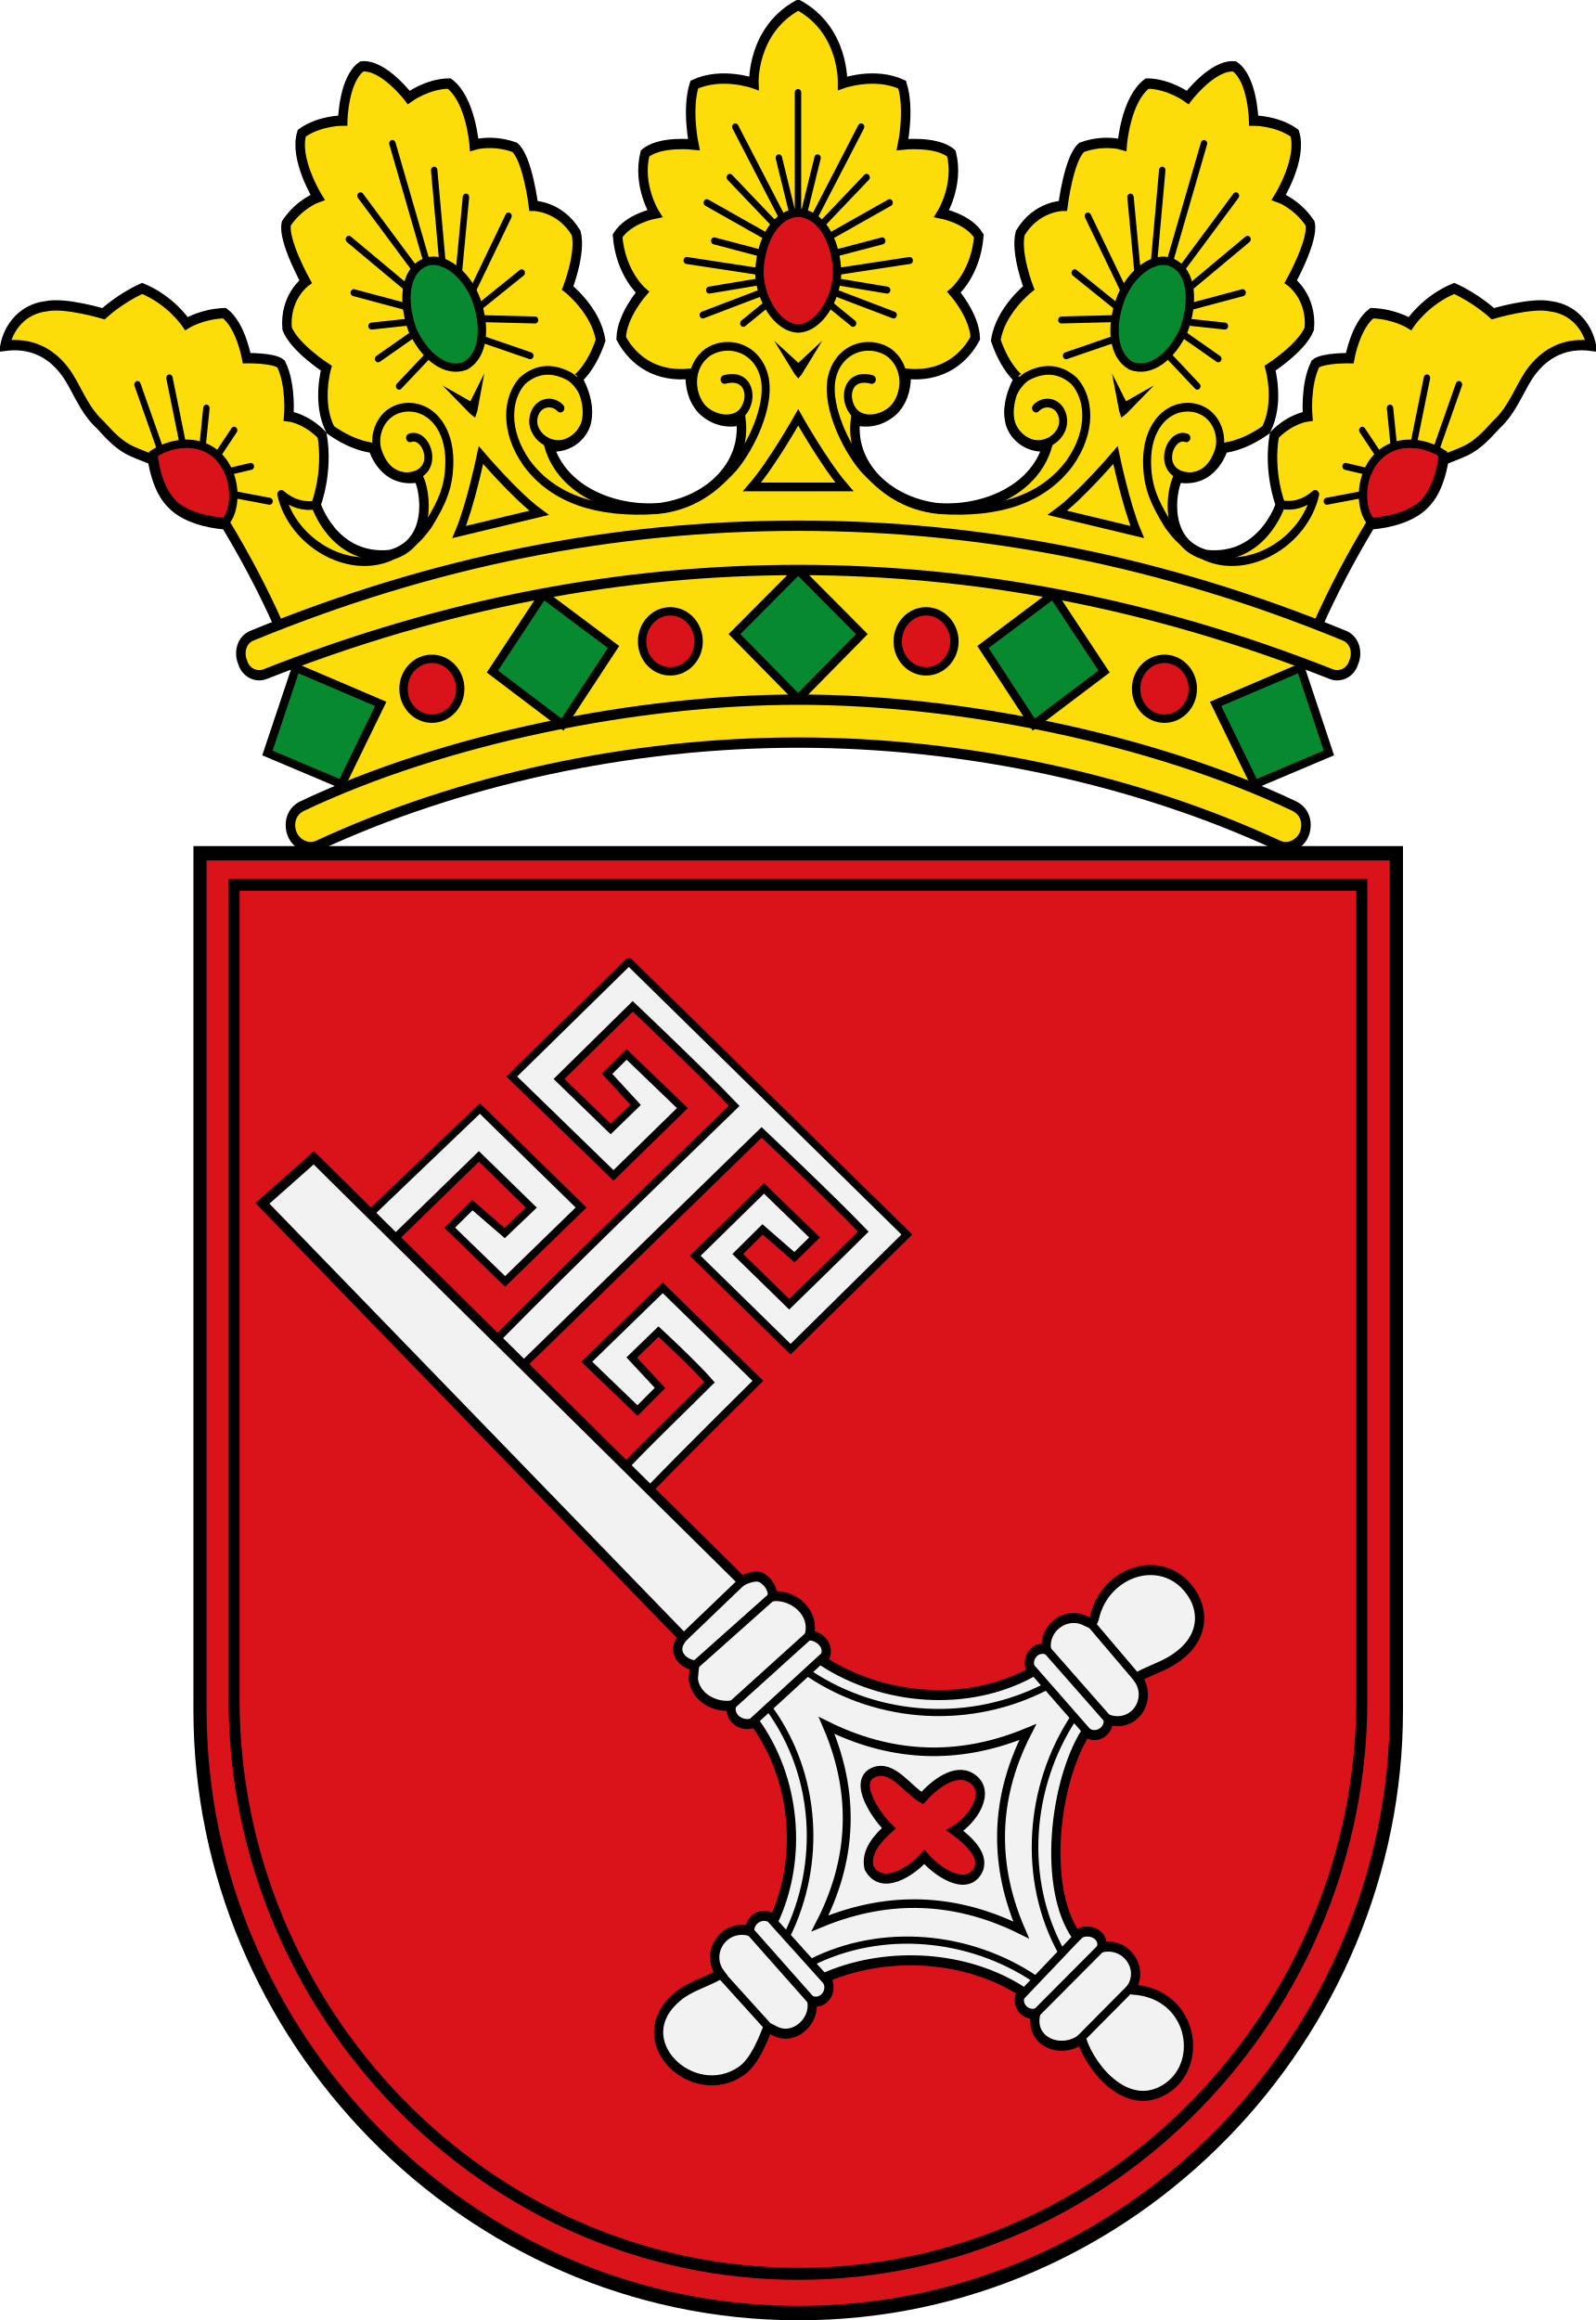
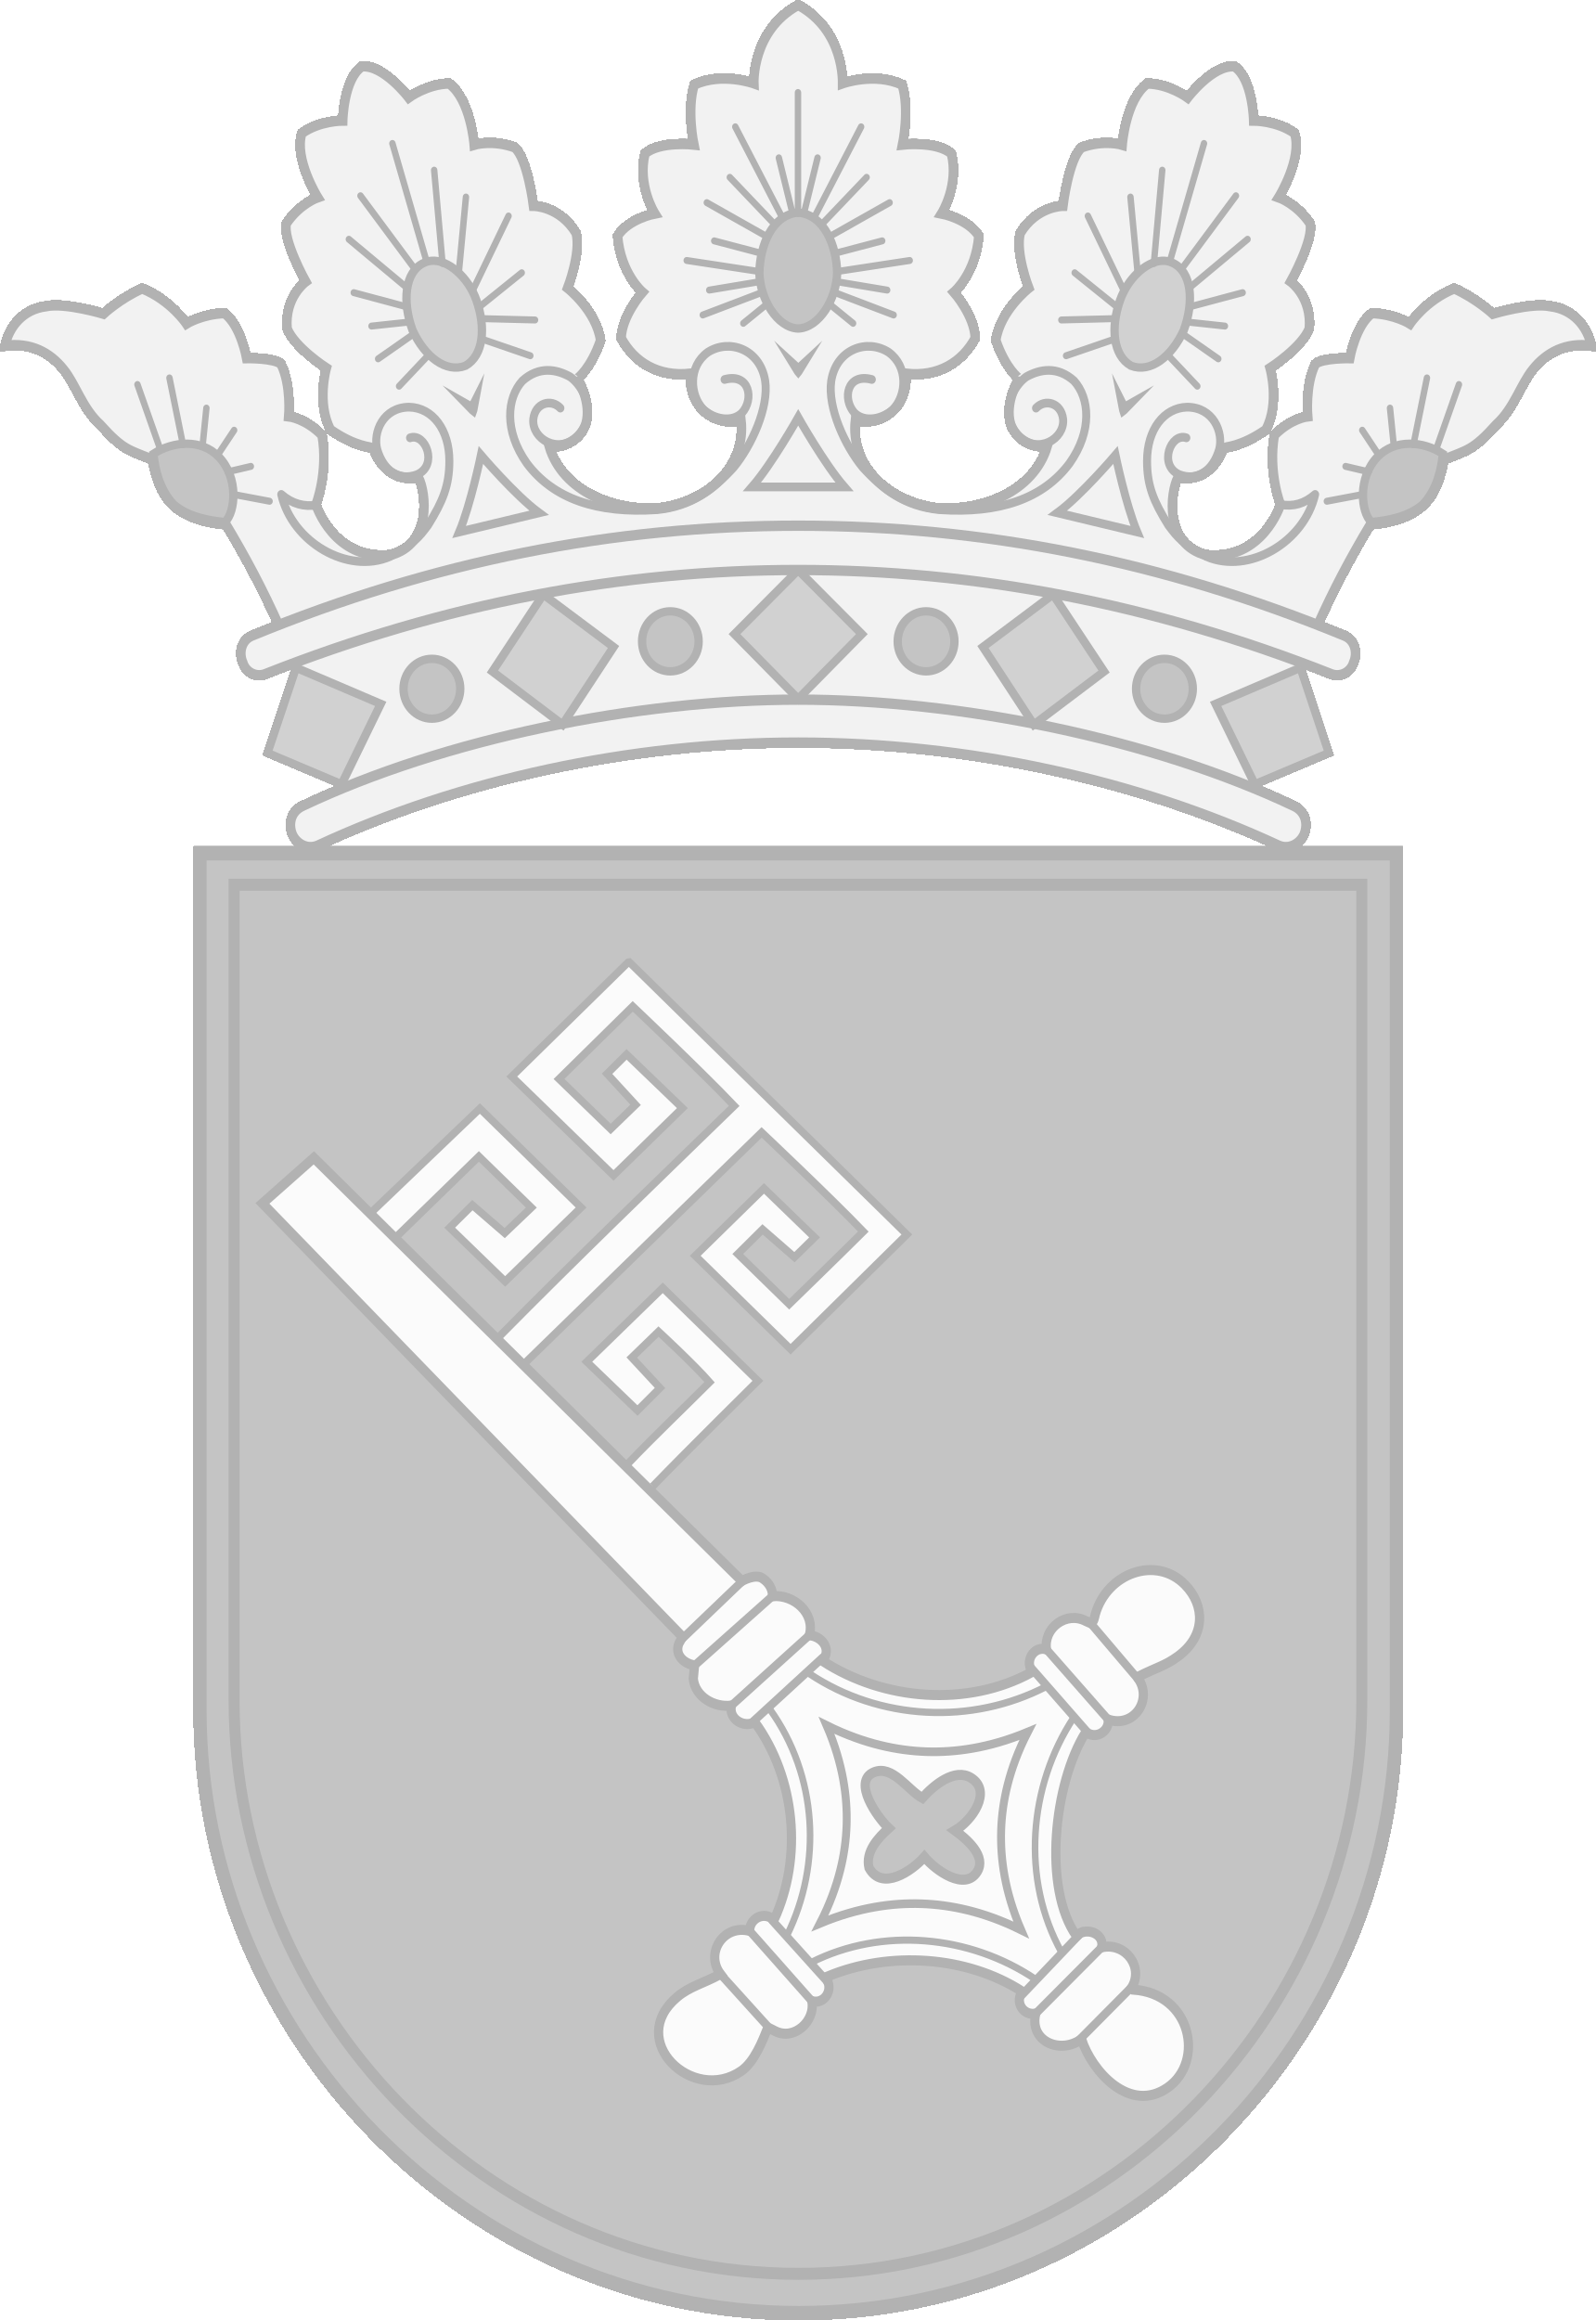
<svg xmlns="http://www.w3.org/2000/svg" width="286.499" height="416.606" id="svg2" version="1.1">
-   <defs id="defs4" />
+   <defs id="defs4">
+     <filter style="color-interpolation-filters:sRGB;" id="filter35">
+       <feColorMatrix values="0.21 0.72 0.072 0 0 0.21 0.72 0.072 0 0 0.21 0.72 0.072 0 0 0 0 0 1 0 " id="feColorMatrix33" result="fbSourceGraphic" />
+       <feColorMatrix result="fbSourceGraphicAlpha" in="fbSourceGraphic" values="0 0 0 -1 0 0 0 0 -1 0 0 0 0 -1 0 0 0 0 1 0" id="feColorMatrix37" />
+       <feColorMatrix id="feColorMatrix39" values="1 0 0 0 0 0 1 0 0 0 0 0 1 0 0 0 0 0 5 -1 " result="colormatrix" in="fbSourceGraphic" />
+       <feComposite in2="colormatrix" id="feComposite41" operator="arithmetic" k2="1" result="fbSourceGraphic" />
+       <feColorMatrix result="fbSourceGraphicAlpha" in="fbSourceGraphic" values="0 0 0 -1 0 0 0 0 -1 0 0 0 0 -1 0 0 0 0 1 0" id="feColorMatrix43" />
+       <feColorMatrix id="feColorMatrix45" values="1 0 0 0 0 0 1 0 0 0 0 0 1 0 0 0 0 0 5 -1 " result="colormatrix" in="fbSourceGraphic" />
+       <feComposite in2="colormatrix" id="feComposite47" operator="arithmetic" k2="0.3" result="composite" />
+     </filter>
+   </defs>
  <g id="layer2" style="display:inline" transform="translate(-175.2029,-85.53791)">
-     <g id="g3" transform="matrix(0.6165695,0,0,0.6710568,176.6734,87.09863)">
+     <g id="g3" transform="matrix(0.6165695,0,0,0.6710568,176.6734,87.09863)" style="filter:url(#filter35)">
      <g id="Wappenkrone">
        <path style="fill:#fcdd09;fill-opacity:1;stroke:#000000;stroke-width:2.766;stroke-miterlimit:2.414" d="m 243.027,19.97 c 0,0 9.322,-3.076 17.354,0.347 2.274,6.633 0.13,16.043 0.13,16.043 0,0 9.914,-1.025 14.217,2.383 2.299,8.525 -2.822,16.071 -2.822,16.071 0,0 7.664,1.344 10.819,5.982 -0.869,10.093 -7.22,15.074 -7.22,15.074 0,0 5.989,6.291 6.177,12.312 C 277.791,94.794 270.777,98.594 261.584,97.685 c 0,2.919 -0.376,6.382 -3.375,9.487 -2.812,2.549 -6.937,4.009 -11.439,2.912 -1.502,12.044 9.187,21.712 23.443,23.534 13.132,1.094 28.513,-4.375 32.453,-16.601 -4.504,0.731 -9.195,-1.822 -10.692,-5.836 -1.877,-5.839 2.436,-12.222 2.436,-12.222 0.029,0.135 -3.896,-2.569 -6.743,-10.203 1.244,-7.984 9.583,-14.022 9.583,-14.022 0,0 -3.956,-9.424 -2.46,-14.709 4.767,-7.274 12.427,-7.274 12.427,-7.274 0,0 1.705,-12.721 5.454,-15.64 6.567,-2.188 11.81,-0.706 11.81,-0.706 0,0 0.996,-12.093 7.284,-16.376 6.358,0.052 11.789,3.726 11.789,3.726 0,0 7.351,-8.894 13.65,-8.308 5.328,3.327 5.576,14.493 5.576,14.493 0,0 6.745,-0.034 11.918,3.362 2.34,6.863 -4.6,17.179 -4.6,17.179 0,0 5.189,1.637 9.097,6.957 1.162,4.387 -5.607,15.594 -5.607,15.594 0,0 6.194,4.142 5.389,12.6 -2.175,5.082 -11.41,10.563 -11.41,10.563 0,0 2.875,9.391 -1.232,16.519 -7.192,4.633 -12.097,4.697 -12.413,4.819 0,0 -2.836,9.57 -13.18,7.878 -2.252,4.014 -4.125,17.873 8.253,20.789 16.419,1.53 21.571,-13.493 21.571,-13.493 0,0 -3.659,-8.59 -1.769,-18.601 4.832,-4.546 9.704,-5.022 9.704,-5.022 0,0 -0.804,-8.397 2.252,-14.037 2.065,-1.648 9.999,-1.53 9.999,-1.53 0,0 1.711,-8.782 6.451,-12.042 6.628,0.207 11.094,2.794 11.094,2.794 0,0 4.479,-6.257 12.891,-9.409 6.476,2.668 11.271,6.77 11.271,6.77 0,0 11.257,-3.098 16.699,-2.004 6.749,0.733 10.875,5.474 12.002,10.578 -7.504,-0.91 -13.129,1.825 -17.077,6.387 -3.561,4.013 -5.441,10.399 -10.692,14.775 -6.752,6.93 -8.44,6.749 -15.195,9.299 -0.745,3.833 -2.061,8.759 -5.814,12.041 -3.563,3.281 -9.938,4.922 -15.57,5.292 -5.813,8.932 -10.69,17.33 -15.565,27.356 0,0.185 -21.192,49.066 -21.192,48.888 -36.764,-18.057 -88.986,-27.541 -129.947,-27.178 -40.962,-0.363 -93.183,9.121 -129.947,27.178 0,0.178 -21.192,-48.703 -21.192,-48.888 -4.875,-10.026 -9.752,-18.424 -15.565,-27.356 -5.632,-0.37 -12.007,-2.011 -15.57,-5.292 -3.753,-3.282 -5.069,-8.208 -5.814,-12.041 -6.755,-2.55 -8.443,-2.369 -15.195,-9.299 C 21.576,106.988 19.696,100.602 16.135,96.589 12.187,92.027 6.562,89.292 -0.942,90.202 0.185,85.098 4.311,80.357 11.06,79.624 c 5.442,-1.094 16.699,2.004 16.699,2.004 0,0 4.795,-4.103 11.271,-6.77 8.412,3.152 12.891,9.409 12.891,9.409 0,0 4.466,-2.587 11.094,-2.794 4.74,3.26 6.451,12.042 6.451,12.042 0,0 7.934,-0.118 9.999,1.53 3.056,5.64 2.252,14.037 2.252,14.037 0,0 4.872,0.476 9.704,5.022 C 93.313,124.115 89.654,132.705 89.654,132.705 c 0,0 5.152,15.023 21.571,13.493 12.378,-2.916 10.505,-16.775 8.253,-20.789 -10.344,1.693 -13.18,-7.878 -13.18,-7.878 -0.315,-0.122 -5.221,-0.186 -12.413,-4.819 -4.108,-7.127 -1.232,-16.519 -1.232,-16.519 0,0 -9.235,-5.481 -11.41,-10.563 -0.805,-8.458 5.389,-12.6 5.389,-12.6 0,0 -6.769,-11.207 -5.607,-15.594 3.908,-5.32 9.097,-6.957 9.097,-6.957 0,0 -6.939,-10.316 -4.6,-17.179 5.173,-3.396 11.918,-3.362 11.918,-3.362 0,0 0.248,-11.166 5.576,-14.493 6.299,-0.585 13.65,8.308 13.65,8.308 0,0 5.431,-3.674 11.789,-3.726 6.287,4.284 7.284,16.376 7.284,16.376 0,0 5.243,-1.482 11.81,0.706 3.749,2.919 5.454,15.64 5.454,15.64 0,0 7.661,0 12.427,7.274 1.496,5.285 -2.46,14.709 -2.46,14.709 0,0 8.339,6.038 9.583,14.022 -2.848,7.634 -6.773,10.338 -6.743,10.203 0,0 4.313,6.383 2.436,12.222 -1.497,4.014 -6.188,6.567 -10.692,5.836 3.94,12.226 19.321,17.695 32.453,16.601 14.256,-1.822 24.945,-11.49 23.443,-23.534 -4.502,1.097 -8.627,-0.363 -11.439,-2.912 -2.999,-3.105 -3.375,-6.568 -3.375,-9.487 -9.193,0.909 -16.207,-2.891 -20.099,-9.503 0.188,-6.021 6.177,-12.312 6.177,-12.312 0,0 -6.351,-4.981 -7.22,-15.074 3.156,-4.638 10.819,-5.982 10.819,-5.982 0,0 -5.121,-7.546 -2.822,-16.071 4.303,-3.408 14.217,-2.383 14.217,-2.383 0,0 -2.144,-9.41 0.13,-16.043 8.032,-3.423 17.354,-0.347 17.354,-0.347 0,0 -0.685,-14.162 12.917,-20.97 13.602,6.808 12.917,20.97 12.917,20.97 z" stroke-miterlimit="2.414" id="path3986" />
        <path id="Reif" stroke-miterlimit="2.414" d="m 90.202,223.937 c -3.185,1.271 -6.381,-0.551 -7.506,-3.104 -1.125,-2.739 -0.372,-6.021 3.002,-7.48 41.458,-18.059 97.636,-28.459 144.412,-28.459 46.777,0 102.954,10.4 144.412,28.459 3.374,1.459 4.127,4.741 3.002,7.48 -1.125,2.553 -4.321,4.375 -7.506,3.104 -41.074,-17.514 -90.704,-27.551 -139.908,-27.551 -49.204,0 -98.834,10.037 -139.908,27.551 z" style="fill:#fcdd09;fill-opacity:1;stroke:#000000;stroke-width:2.766;stroke-miterlimit:2.414" />
        <path style="fill:#078930;fill-opacity:1;stroke:#000000;stroke-width:1.5;stroke-miterlimit:2.414;stroke-dasharray:none" d="m 251.938,132.375 c -0.436,0.043 -0.845,0.145 -1.25,0.344 -3.582,1.592 -3.944,7.108 -2.094,12.125 2.195,4.777 6.031,7.724 9.5,6.375 3.241,-1.839 3.703,-6.857 1.969,-11.75 -1.421,-4.076 -5.07,-7.393 -8.125,-7.094 z m 131.156,0 c -2.9,0.188 -6.118,3.309 -7.438,7.094 -1.734,4.893 -1.272,9.911 1.969,11.75 3.469,1.349 7.274,-1.598 9.469,-6.375 1.85,-5.017 1.52,-10.533 -2.062,-12.125 -0.607,-0.298 -1.268,-0.387 -1.938,-0.344 z" transform="matrix(1.621877,0,0,1.490187,-285.4062,-129.7932)" id="Smaragde" />
        <path style="fill:#da121a;fill-opacity:1;stroke:#000000;stroke-width:1.5;stroke-miterlimit:2.414;stroke-dasharray:none" d="m 317.844,123.719 c -4.665,0.364 -6.853,5.884 -6.969,10.781 0.116,4.769 3.229,9.907 6.969,10.031 3.74,-0.124 6.884,-5.262 7,-10.031 -0.115,-4.897 -2.335,-10.417 -7,-10.781 z m -109.75,41.5 c -2.082,-0.015 -4.238,0.649 -6.031,1.812 0.231,2.569 1.05,6.369 3.594,9.062 2.66,2.323 6.59,2.945 9.25,3.188 1.849,-1.711 2.544,-7.956 -1.156,-11.75 -1.561,-1.59 -3.574,-2.298 -5.656,-2.312 z m 219.531,0 c -2.082,0.015 -4.126,0.722 -5.688,2.312 -3.7,3.794 -3.005,10.039 -1.156,11.75 2.66,-0.243 6.621,-0.864 9.281,-3.188 2.544,-2.694 3.332,-6.493 3.562,-9.062 -1.793,-1.163 -3.918,-1.827 -6,-1.812 z" transform="matrix(1.621877,0,0,1.490187,-285.4062,-129.7932)" id="Rubine" />
        <path style="font-size:medium;font-style:normal;font-variant:normal;font-weight:normal;font-stretch:normal;text-indent:0;text-align:start;text-decoration:none;line-height:normal;letter-spacing:normal;word-spacing:normal;text-transform:none;direction:ltr;block-progression:tb;writing-mode:lr-tb;text-anchor:start;baseline-shift:baseline;color:#000000;fill:#000000;fill-opacity:1;stroke:none;stroke-width:2.766;marker:none;visibility:visible;display:inline;overflow:visible;enable-background:accumulate;font-family:Sans;-inkscape-font-specification:Sans" d="m 317.219,152.719 0.656,0.781 0.625,-0.781 3.672,-6 -4.297,3.969 -4.344,-3.969 z m -58.312,7.094 0.906,0.719 0.406,-1.156 1.266,-6.797 -2.516,5.016 -5,-2.844 z m 117.812,-2.219 -2.516,-5.016 1.297,6.797 0.375,1.156 0.938,-0.719 4.922,-5.062 z" transform="matrix(1.621877,0,0,1.490187,-285.4062,-129.7932)" id="path4010" />
        <path style="fill:none;stroke:#000000;stroke-width:2.332;stroke-miterlimit:2.414;stroke-dasharray:none" d="m 131.366,140.033 23.25,-5.125 c -6.95,-4.697 -16.92,-15.468 -16.92,-15.468 0,0 -2.969,13.229 -6.33,20.593 z" id="path1377" />
        <path style="fill:#078930;fill-opacity:1;stroke:#000000;stroke-width:1.5;stroke-miterlimit:2.414;stroke-dasharray:none" d="m 317.844,187.906 -11.438,11.5 11.438,11.625 11.438,-11.625 -11.438,-11.5 z m -45.781,4.375 -9.125,13.844 12.594,9.531 9.156,-13.938 -12.625,-9.438 z m 91.562,0 -12.594,9.438 9.125,13.938 12.625,-9.531 -9.156,-13.844 z m -135.969,13.156 -5.125,15.312 13.312,5.625 7.031,-14.438 -15.219,-6.5 z m 180.406,0 -15.25,6.5 7.031,14.438 13.312,-5.625 -5.094,-15.312 z" transform="matrix(1.621877,0,0,1.490187,-285.4062,-129.7932)" id="Smaragde__x28_Kronreif_x29_" />
        <path style="fill:#da121a;fill-opacity:1;stroke:#000000;stroke-width:1.5;stroke-miterlimit:2.414;stroke-dasharray:none" d="m 294.875,195.312 c -2.81,0 -5.062,2.433 -5.062,5.406 0,2.973 2.253,5.375 5.062,5.375 2.81,0 5.094,-2.402 5.094,-5.375 0,-2.973 -2.283,-5.406 -5.094,-5.406 z m 45.938,0 c -2.81,0 -5.094,2.433 -5.094,5.406 0,2.973 2.283,5.375 5.094,5.375 2.81,0 5.094,-2.402 5.094,-5.375 0,-2.973 -2.284,-5.406 -5.094,-5.406 z m -88.75,8.531 c -2.81,0 -5.094,2.401 -5.094,5.375 0,2.974 2.283,5.375 5.094,5.375 2.811,0 5.094,-2.401 5.094,-5.375 0,-2.974 -2.283,-5.375 -5.094,-5.375 z m 131.562,0 c -2.811,0 -5.094,2.401 -5.094,5.375 0,2.974 2.283,5.375 5.094,5.375 2.81,0 5.094,-2.401 5.094,-5.375 0,-2.974 -2.284,-5.375 -5.094,-5.375 z" transform="matrix(1.621877,0,0,1.490187,-285.4062,-129.7932)" id="Rubine__x28_Kronreif_x29_" />
        <path style="fill:#fcdd09;fill-opacity:1;stroke:#000000;stroke-width:2.766;stroke-miterlimit:2.414" d="m 389.059,167.716 c 3.189,1.094 4.129,4.561 2.818,7.296 -0.749,2.373 -3.566,4.014 -6.381,3.098 -52.707,-19.145 -104.301,-27.908 -155.386,-27.908 -51.085,0 -102.679,8.763 -155.386,27.908 -2.815,0.916 -5.632,-0.725 -6.381,-3.098 -1.311,-2.735 -0.371,-6.202 2.818,-7.296 C 123.866,147.833 176.218,138.35 230.11,138.35 c 53.892,0 106.244,9.483 158.949,29.366 z" stroke-miterlimit="2.414" id="path3988" />
        <path style="fill:none;stroke:#000000;stroke-width:2.332;stroke-miterlimit:2.414;stroke-dasharray:none" d="m 328.854,140.033 -23.25,-5.125 c 6.95,-4.697 16.92,-15.468 16.92,-15.468 0,0 2.969,13.229 6.33,20.593 z" id="path3994" />
        <path style="fill:none;stroke:#000000;stroke-width:2.332;stroke-miterlimit:2.414;stroke-dasharray:none" d="m 243.568,127.975 c -5.819,-6.155 -13.458,-18.608 -13.458,-18.608 0,0 -7.639,12.453 -13.458,18.608 z" id="path3996" />
        <path id="path4002" style="fill:none;stroke:#000000;stroke-width:2.332;stroke-linecap:round;stroke-linejoin:round;stroke-miterlimit:2.414;stroke-dasharray:none" d="m 343.164,114.837 c -4.505,-1.463 -8.256,7.296 -2.063,9.846 5.25,1.826 9.754,-0.909 11.629,-6.748 1.312,-4.561 -1.689,-11.309 -9.377,-11.309 -6.755,0.184 -11.631,6.017 -11.631,14.414 0,6.563 1.877,10.762 6.19,17.145 2.812,3.467 4.125,4.927 11.067,8.393 12.378,4.919 28.507,-3.835 31.698,-16.601 -3.19,2.554 -6.394,3.283 -9.956,2.735 M 299.384,106.881 c 2.627,-2.55 7.313,-1.456 7.878,2.92 0.563,5.292 -7.316,9.668 -12.946,4.564 -6,-6.021 -1.5,-13.5 2.253,-15.873 3.939,-2.003 9.004,-2.917 13.879,1.093 4.502,4.561 5.441,13.32 -1.311,22.075 -7.692,9.483 -20.449,13.494 -37.89,12.403 -10.13,-0.913 -16.507,-5.473 -22.321,-11.309 -5.25,-5.84 -10.316,-16.051 -9.194,-23.169 1.503,-8.57 10.507,-11.305 16.698,-7.658 5.813,3.83 5.254,11.488 1.31,15.323 -2.999,2.551 -8.253,3.648 -11.25,0.91 -3.571,-3.645 -2.256,-10.762 5.064,-8.937 m -134.498,15.614 c 4.505,-1.463 8.256,7.296 2.063,9.846 -5.25,1.826 -9.754,-0.909 -11.629,-6.748 -1.312,-4.561 1.689,-11.309 9.377,-11.309 6.755,0.184 11.631,6.017 11.631,14.414 0,6.563 -1.877,10.762 -6.19,17.145 -2.812,3.467 -4.125,4.927 -11.067,8.393 -12.378,4.919 -28.507,-3.835 -31.698,-16.601 3.19,2.554 6.702,3.377 10.264,2.829 M 160.836,106.881 c -2.627,-2.55 -7.313,-1.456 -7.878,2.92 -0.563,5.292 7.316,9.668 12.946,4.564 6,-6.021 1.5,-13.5 -2.253,-15.873 -3.939,-2.003 -9.004,-2.917 -13.879,1.093 -4.502,4.561 -5.441,13.32 1.311,22.075 7.692,9.483 20.449,13.494 37.89,12.403 10.13,-0.913 16.507,-5.473 22.321,-11.309 5.25,-5.84 10.316,-16.051 9.194,-23.169 -1.503,-8.57 -10.507,-11.305 -16.698,-7.658 -5.813,3.83 -5.254,11.488 -1.31,15.323 2.999,2.551 8.253,3.648 11.25,0.91 3.571,-3.645 2.256,-10.762 -5.064,-8.937" />
        <path id="path4004" style="fill:none;stroke:#000000;stroke-width:1.866;stroke-linecap:round;stroke-miterlimit:2.414;stroke-dasharray:none" d="m 422.564,100.573 -6.563,17.145 m -2.755,-18.914 -3.939,17.88 m -6.821,-9.803 1.127,10.215 m -9.206,-4.298 4.878,6.748 m -9.746,2.928 6.75,1.456 m -12.201,7.875 10.51,-1.823 m -80.113,-74.507 10.318,19.702 m -14.161,-4.51 12.565,9.305 m -0.884,2.963 -15.566,0.362 m 15.265,5.185 -13.883,4.383 m 29.592,-0.241 8.629,8.39 m 6.108,-7.317 -10.502,-6.749 m 12.43,-2.017 -11.069,-1.094 m 16.238,-7.85 -15.569,3.829 m 0.114,-5.165 16.881,-12.95 m -19.141,7.871 15.757,-19.513 m -19.243,17.564 9.943,-31.559 m -12.162,7.146 -2.44,24.984 m -6.817,-17.791 2.063,20.064 m -82.856,13.725 -6.662,-4.983 M 257.902,81.963 240.392,75.834 m 0.929,-5.481 21.267,-2.977 m -23.199,-6.473 17.344,-9.002 m -19.381,5.438 12.678,-12.212 m -1.597,-13.515 -13.521,24.005 m -3.074,-1.072 3.91,-14.636 m 5.068,25.546 13.757,-3.326 m -13.323,10.91 14.771,2.262 M 37.656,100.573 l 6.563,17.145 m 2.755,-18.914 3.939,17.88 m 6.821,-9.803 -1.127,10.215 m 9.206,-4.298 -4.878,6.748 m 9.746,2.928 -6.75,1.456 m 12.201,7.875 -10.51,-1.823 m 80.113,-74.507 -10.318,19.702 m 14.161,-4.51 -12.565,9.305 m 0.884,2.963 15.566,0.362 m -15.265,5.185 13.883,4.383 m -29.592,-0.241 -8.629,8.39 m -6.108,-7.317 10.502,-6.749 m -12.43,-2.017 11.069,-1.094 m -16.238,-7.85 15.569,3.829 M 116.11,74.651 99.229,61.701 m 19.141,7.871 -15.757,-19.513 m 19.243,17.564 -9.943,-31.559 m 12.162,7.146 2.44,24.984 m 6.817,-17.791 -2.063,20.064 m 98.775,-48.038 0,32.396 m -15.919,29.367 6.662,-4.983 M 202.318,81.963 219.828,75.834 m -0.929,-5.481 -21.267,-2.977 m 23.199,-6.473 -17.344,-9.002 m 19.381,5.438 -12.678,-12.212 m 1.597,-13.515 13.521,24.005 m 3.074,-1.072 -3.91,-14.636 m -5.068,25.546 -13.757,-3.326 m 13.323,10.91 -14.771,2.262" />
      </g>
      <g id="g17" transform="translate(-1.288,0)">
        <path id="Schildrand_1_" d="m 57.163,226.007 v 229.407 c 0,86.636 77.284,161.24 174.377,161.24 97.089,0 174.093,-74.604 174.093,-161.24 V 226.007 H 57.163 z" style="fill:#da121a;fill-opacity:1;stroke:#000000;stroke-width:3.842" />
        <g id="g20">
          <path id="Schildkörper_1_" d="m 67.087,234.432 v 218.286 c 0,82.439 72.85,153.425 164.37,153.425 91.52,0 164.103,-70.982 164.103,-153.425 V 234.432 H 67.087 z" style="fill:#da121a;fill-opacity:1;stroke:#000000;stroke-width:3.202" />
          <g id="g4047" transform="matrix(1.017416,0,0,1.017416,-6.189407,0.9526477)">
            <path style="fill:#f3f2f2;stroke:#000000;stroke-width:2.075" d="m 184.868,381.645 c 7.529,-7.244 15.604,-14.271 23.279,-21.328 -4.447,-4.678 -14.619,-13.313 -14.619,-13.313 l -7.659,6.825 8.09,8.006 -6.454,5.938 -14.511,-12.832 21.749,-19.447 27.232,24.458 c 0,0 -20.303,18.415 -30.139,27.791 m -43.896,-39.43 c 22.011,-20.482 44.822,-40.649 67.261,-60.68 -9.211,-8.91 -29.051,-26.168 -29.051,-26.168 l -21.106,19.096 14.784,13.154 7.133,-6.355 -8.162,-8.166 5.584,-5.099 15.979,14.126 -19.722,17.711 -29.124,-26.015 33.281,-30 0.403,-0.059 79.43,71.613 -33.286,30.166 -27.305,-24.574 19.684,-17.719 14.491,12.891 -5.767,5.201 -9.127,-7.314 -7.102,6.472 14.721,13.212 c 0,0 14.313,-12.781 21.222,-19.103 -9.345,-8.938 -29.112,-26.088 -29.112,-26.088 l -67.533,60.462 m -43.94,-39.657 30.815,-27.086 28.975,26.039 -21.748,19.441 -15.878,-14.14 6.503,-5.927 9.246,7.338 7.632,-6.689 -15.017,-13.461 -23.372,20.911" id="Schlüsselbart" />
            <path style="fill:#f3f2f2;stroke:#000000;stroke-width:2.641" d="m 329.333,520.067 c -0.518,-0.313 -0.295,-0.022 -0.554,-0.224 3.939,-5.44 -1.436,-12.358 -8.397,-10.881 0.808,-3.228 -3.296,-5.073 -6.161,-3.731 l -1.021,0.768 c -9.697,-12.507 -6.534,-40.088 2.598,-53.579 l 0.545,0.191 c 2.816,1.572 6.317,-0.648 5.911,-3.566 7.438,2.327 12.85,-5.279 8.546,-10.875 l -0.11,-0.323 c 5.646,-2.615 7.758,-2.874 11.529,-5.401 7.993,-5.354 7.859,-13.428 1.985,-18.916 -8.2,-7.657 -22.241,-3.122 -25.639,7.851 -0.146,0.46 -0.358,2.12 -1.278,2.339 l -1.39,-0.567 c -5.622,-2.763 -12.219,1.811 -11.296,7.448 -3.221,-0.924 -5.724,2.244 -4.646,4.887 l 0.451,1.093 c -18.47,9.303 -42.47,7.466 -59.925,-2.953 l 0.531,-0.753 c 1.774,-2.926 -1.082,-5.803 -4.318,-5.999 1.764,-5.804 -4.398,-10.829 -10.561,-10.274 0.14,-1.809 -1.031,-3.605 -2.738,-4.646 -2.042,-1.45 -6.006,0.64 -6.006,0.64 L 94.849,301.302 80.135,313.281 200.401,427.302 c -0.698,1.154 -1.018,1.684 -1.018,1.684 -1.354,2.979 1.39,5.381 4.46,5.8 l -0.363,3.51 c 0.53,4.805 6.01,7.653 10.923,7.075 -0.782,3.126 2.633,5.54 5.858,4.691 l 0.874,-0.279 c 11.656,14.783 13.69,35.529 5.503,51.88 l -0.742,-0.383 c -2.83,-1.677 -6.352,0.409 -6.264,3.358 -7.447,-1.848 -12.881,5.814 -8.367,11.362 -4.872,2.429 -8.74,3.215 -12.29,5.931 -15.005,11.474 4.418,28.406 18.257,19.546 3.746,-2.396 6.053,-7.872 7.611,-11.443 l 2.027,0.934 c 5.518,2.653 11.655,-2.702 10.547,-7.879 3.306,0.919 5.797,-2.358 4.61,-5.03 l 0.025,-1.487 c 17.551,-6.673 39.639,-5.425 55.596,3.991 l -0.274,0.45 c -1.683,2.687 0.756,5.981 4.148,5.363 -1.899,7.383 7.075,10.786 13.098,6.731 2.986,8.494 13.899,19.755 24.757,12.69 10.49,-6.825 6.813,-24.764 -10.044,-25.73 z m -44.586,-30.98 c -3.492,5.078 -11.813,-0.271 -15.104,-3.905 -3.528,3.674 -12.14,9.077 -15.863,2.837 -1.059,-4.246 2.563,-7.794 5.673,-10.393 -3.334,-2.896 -10.53,-12.298 -4.289,-14.701 5.34,-2.052 9.782,4.708 13.888,6.756 3.288,-3.401 9.338,-7.974 14.004,-5.263 6.055,3.516 0.319,11.127 -4.656,13.813 3.655,2.473 9.096,6.856 6.347,10.856 z" id="Schlüsselkörper_1_" />
            <path style="fill:none;stroke:#000000;stroke-width:1.886;stroke-linecap:round" d="m 312.433,448.462 c -13.067,18.164 -15.075,42.663 -3.536,61.77 m -72.159,-73.24 c 20.068,12.287 46.424,13.581 67.934,3.312 M 230.3,505.823 c 10.152,-18.906 8.687,-42.062 -4.811,-59.377 m 75.895,70.862 c -18.729,-11.566 -43.804,-13.793 -64.136,-4.379" id="Rand" />
            <path style="fill:none;stroke:#000000;stroke-width:2.263;stroke-linecap:round" d="m 297.343,504.397 c -1.416,-0.647 -2.791,-1.229 -4.129,-1.757 -1.337,-0.525 -2.639,-0.998 -3.903,-1.422 -1.271,-0.425 -2.504,-0.801 -3.713,-1.138 -1.212,-0.338 -2.394,-0.633 -3.557,-0.897 -1.162,-0.259 -2.302,-0.487 -3.427,-0.686 -1.125,-0.194 -2.234,-0.36 -3.333,-0.499 -1.1,-0.138 -2.188,-0.249 -3.271,-0.334 -1.085,-0.083 -2.164,-0.141 -3.244,-0.174 -1.082,-0.033 -2.162,-0.042 -3.25,-0.023 -1.088,0.018 -2.182,0.063 -3.287,0.133 -1.106,0.071 -2.226,0.17 -3.36,0.3 -1.138,0.128 -2.291,0.285 -3.47,0.479 -1.18,0.191 -2.381,0.414 -3.612,0.677 -1.231,0.267 -2.491,0.567 -3.787,0.915 -1.296,0.347 -2.628,0.737 -4.001,1.184 -1.373,0.447 -2.786,0.942 -4.248,1.503 0.715,-1.282 1.357,-2.522 1.939,-3.73 0.58,-1.211 1.104,-2.384 1.572,-3.529 0.469,-1.146 0.885,-2.266 1.258,-3.357 0.373,-1.091 0.701,-2.163 0.989,-3.211 0.29,-1.05 0.541,-2.081 0.759,-3.097 0.217,-1.021 0.399,-2.023 0.551,-3.016 0.152,-0.995 0.273,-1.979 0.365,-2.959 0.092,-0.979 0.155,-1.958 0.191,-2.937 0.034,-0.977 0.04,-1.954 0.02,-2.939 -0.022,-0.982 -0.071,-1.972 -0.15,-2.973 -0.079,-1.001 -0.189,-2.015 -0.333,-3.04 -0.144,-1.028 -0.315,-2.073 -0.527,-3.137 -0.211,-1.066 -0.461,-2.153 -0.754,-3.267 -0.291,-1.11 -0.624,-2.251 -1.008,-3.424 -0.386,-1.172 -0.815,-2.376 -1.308,-3.617 -0.494,-1.24 -1.045,-2.518 -1.664,-3.839 1.418,0.646 2.793,1.229 4.132,1.755 1.336,0.524 2.64,0.996 3.907,1.42 1.269,0.428 2.502,0.804 3.713,1.141 1.211,0.339 2.393,0.635 3.555,0.896 1.161,0.262 2.302,0.488 3.426,0.685 1.125,0.195 2.233,0.361 3.332,0.5 1.1,0.139 2.188,0.25 3.27,0.336 1.084,0.083 2.162,0.142 3.242,0.175 1.078,0.033 2.158,0.041 3.246,0.021 1.088,-0.019 2.18,-0.063 3.286,-0.135 1.104,-0.071 2.224,-0.168 3.361,-0.298 1.138,-0.128 2.291,-0.285 3.47,-0.477 1.18,-0.192 2.379,-0.415 3.612,-0.68 1.231,-0.265 2.491,-0.564 3.791,-0.912 1.296,-0.348 2.627,-0.738 3.999,-1.185 1.374,-0.447 2.787,-0.943 4.249,-1.502 -0.714,1.281 -1.356,2.521 -1.938,3.73 -0.58,1.209 -1.104,2.383 -1.572,3.526 -0.471,1.147 -0.887,2.266 -1.258,3.357 -0.373,1.095 -0.701,2.16 -0.99,3.213 -0.289,1.05 -0.541,2.079 -0.758,3.097 -0.219,1.018 -0.4,2.02 -0.552,3.013 -0.151,0.994 -0.274,1.979 -0.364,2.959 -0.094,0.98 -0.158,1.958 -0.191,2.937 -0.034,0.979 -0.04,1.957 -0.02,2.938 0.021,0.985 0.069,1.975 0.148,2.978 0.08,1 0.189,2.012 0.332,3.04 0.143,1.027 0.318,2.072 0.531,3.139 0.214,1.063 0.461,2.15 0.752,3.262 0.293,1.115 0.628,2.255 1.012,3.427 0.383,1.17 0.816,2.376 1.307,3.617 0.493,1.24 1.044,2.518 1.662,3.838 z" id="_x34_" />
            <path style="fill:none;stroke:#000000;stroke-width:2.263;stroke-linecap:round" d="m 226.031,501.829 16.101,16.425 m 55.04,3.611 17.716,-17.107 m -90.27,24.803 -13.355,-13.563 m 8.369,-11.36 17.784,18.449 m 94.009,-84.022 -13.979,-15.127 m -12.846,6.655 17.651,18.451 m -20.728,77.331 18.858,-17.411 m -6.345,24.301 14.894,-13.798 m -114.531,-74.099 22.292,-18.497 m -32.611,7.767 22.054,-18.046 m 90.082,35.661 -16.019,-16.81 m -79.948,14.432 20.271,-17.101 m -40.437,-4.777 17.638,-15.535" id="Kreuzpunkte_1_" />
          </g>
        </g>
      </g>
    </g>
  </g>
</svg>
